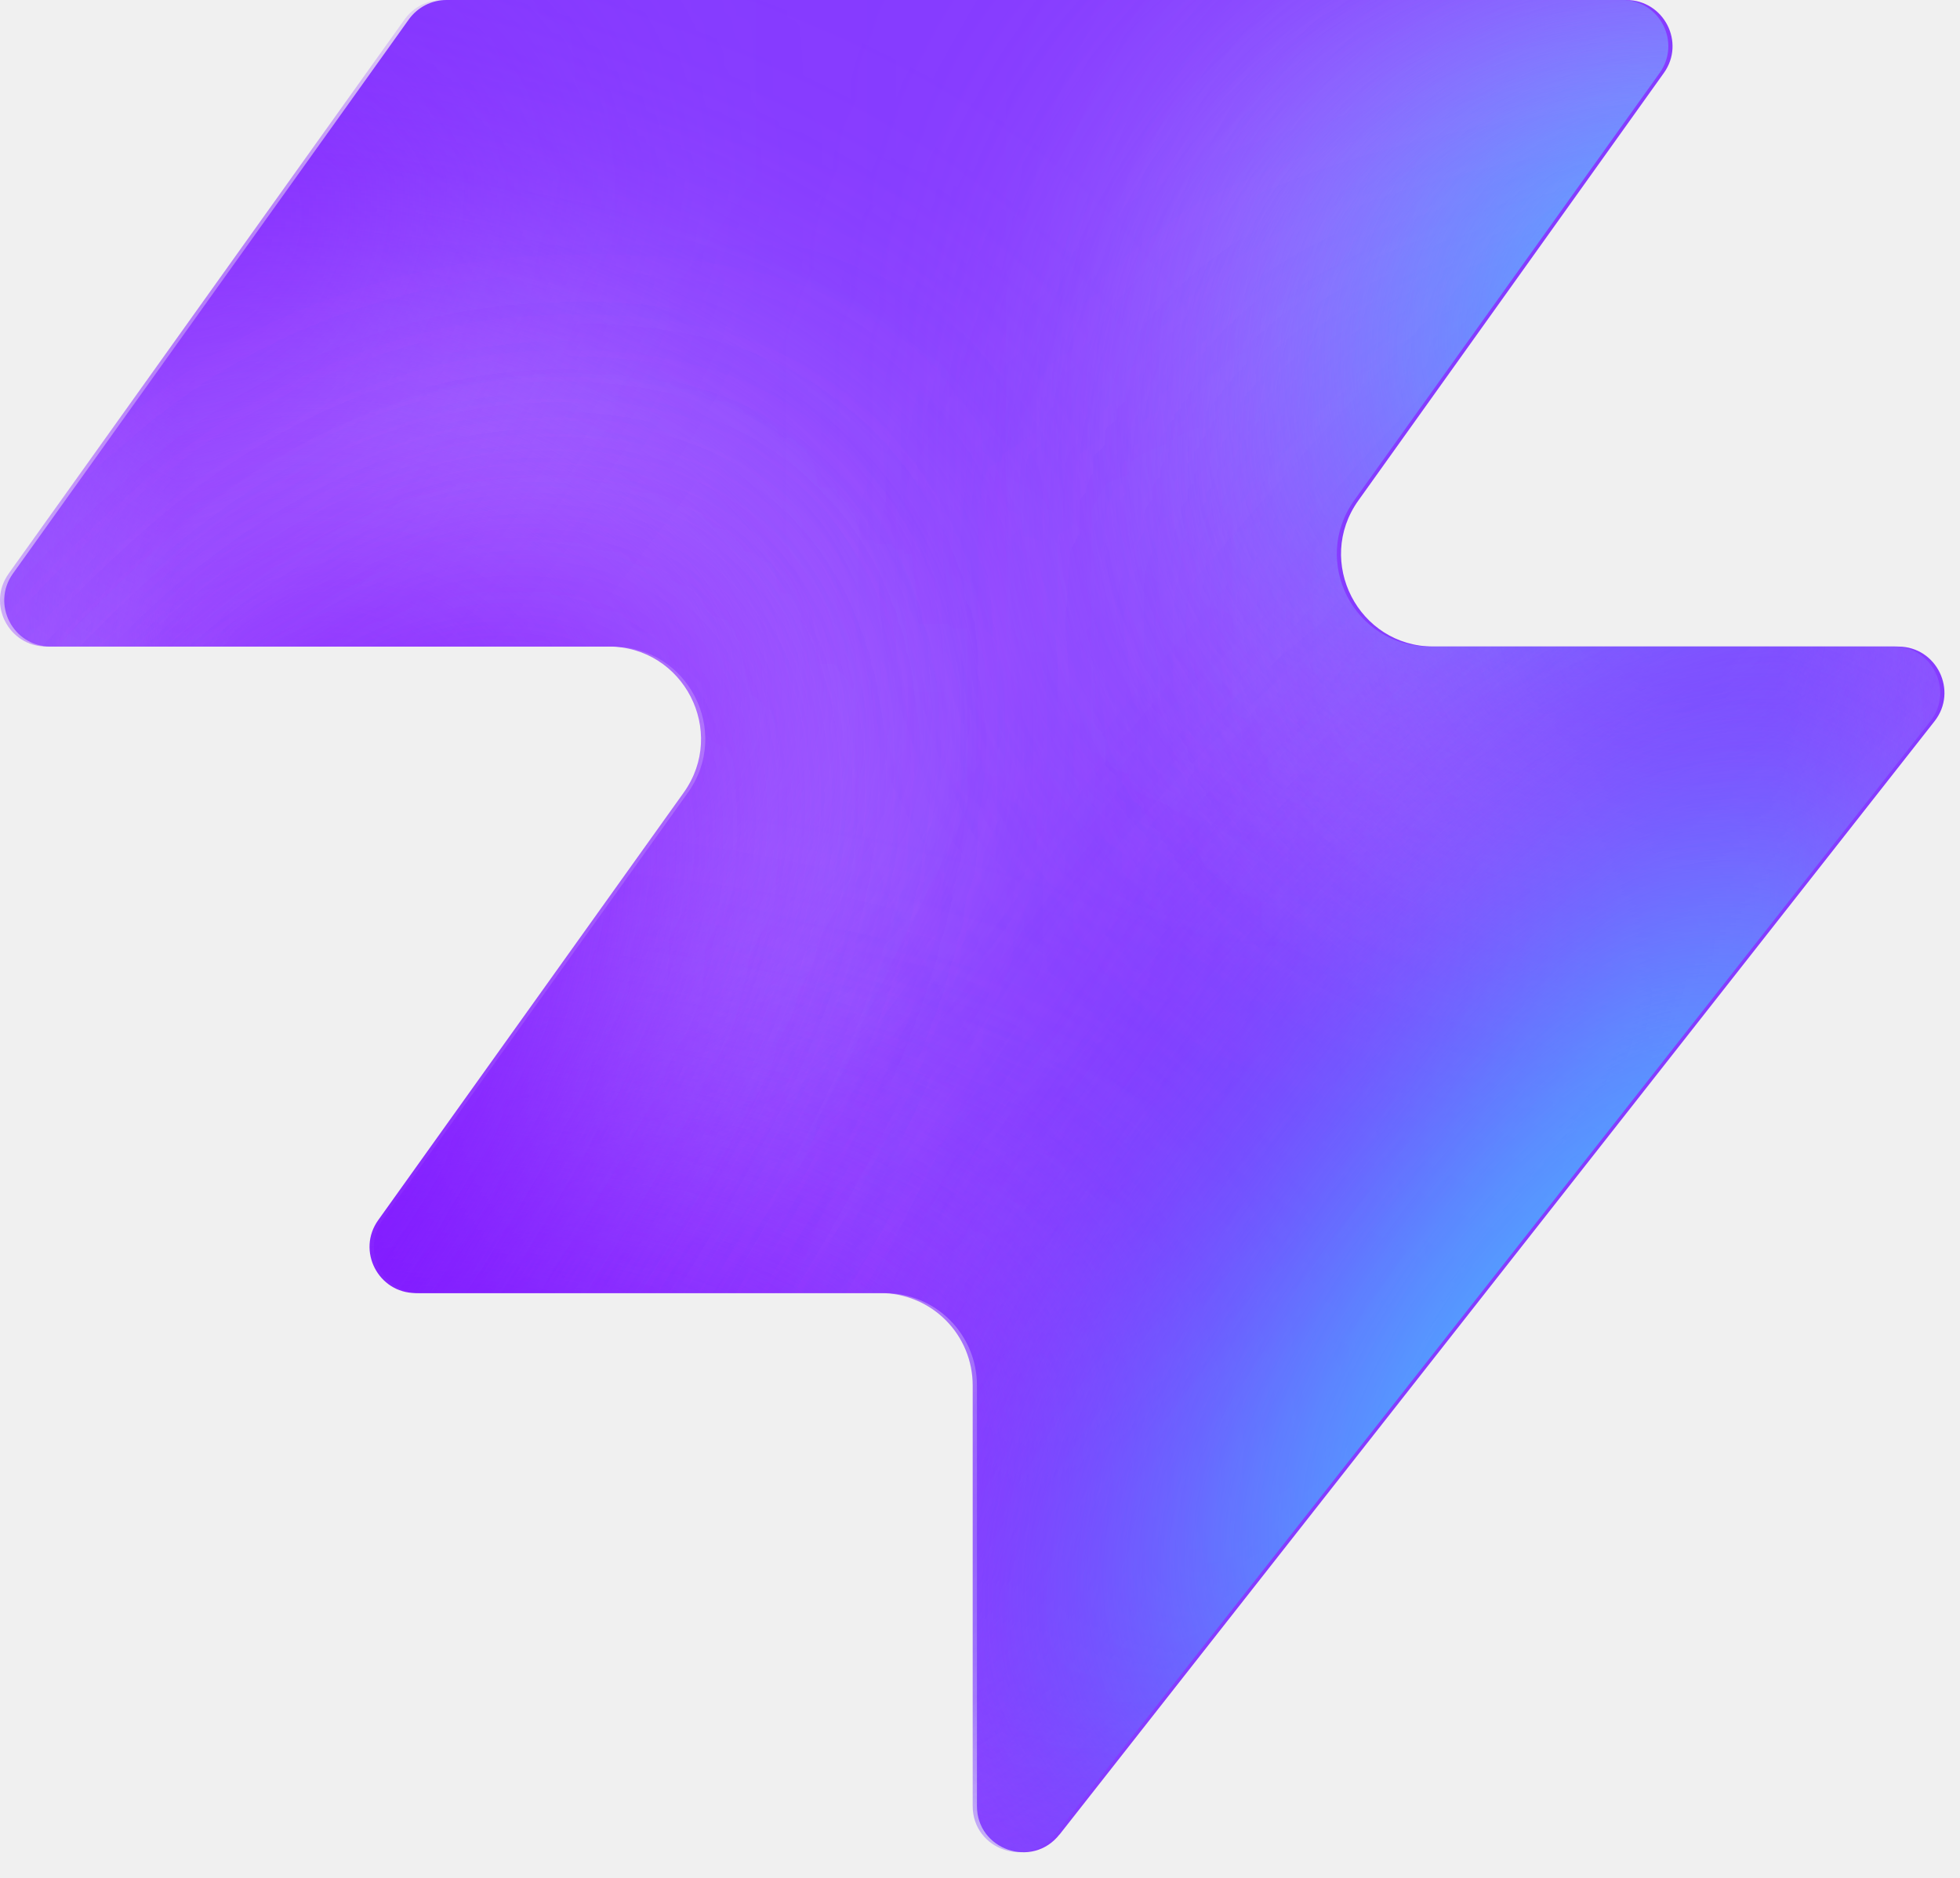
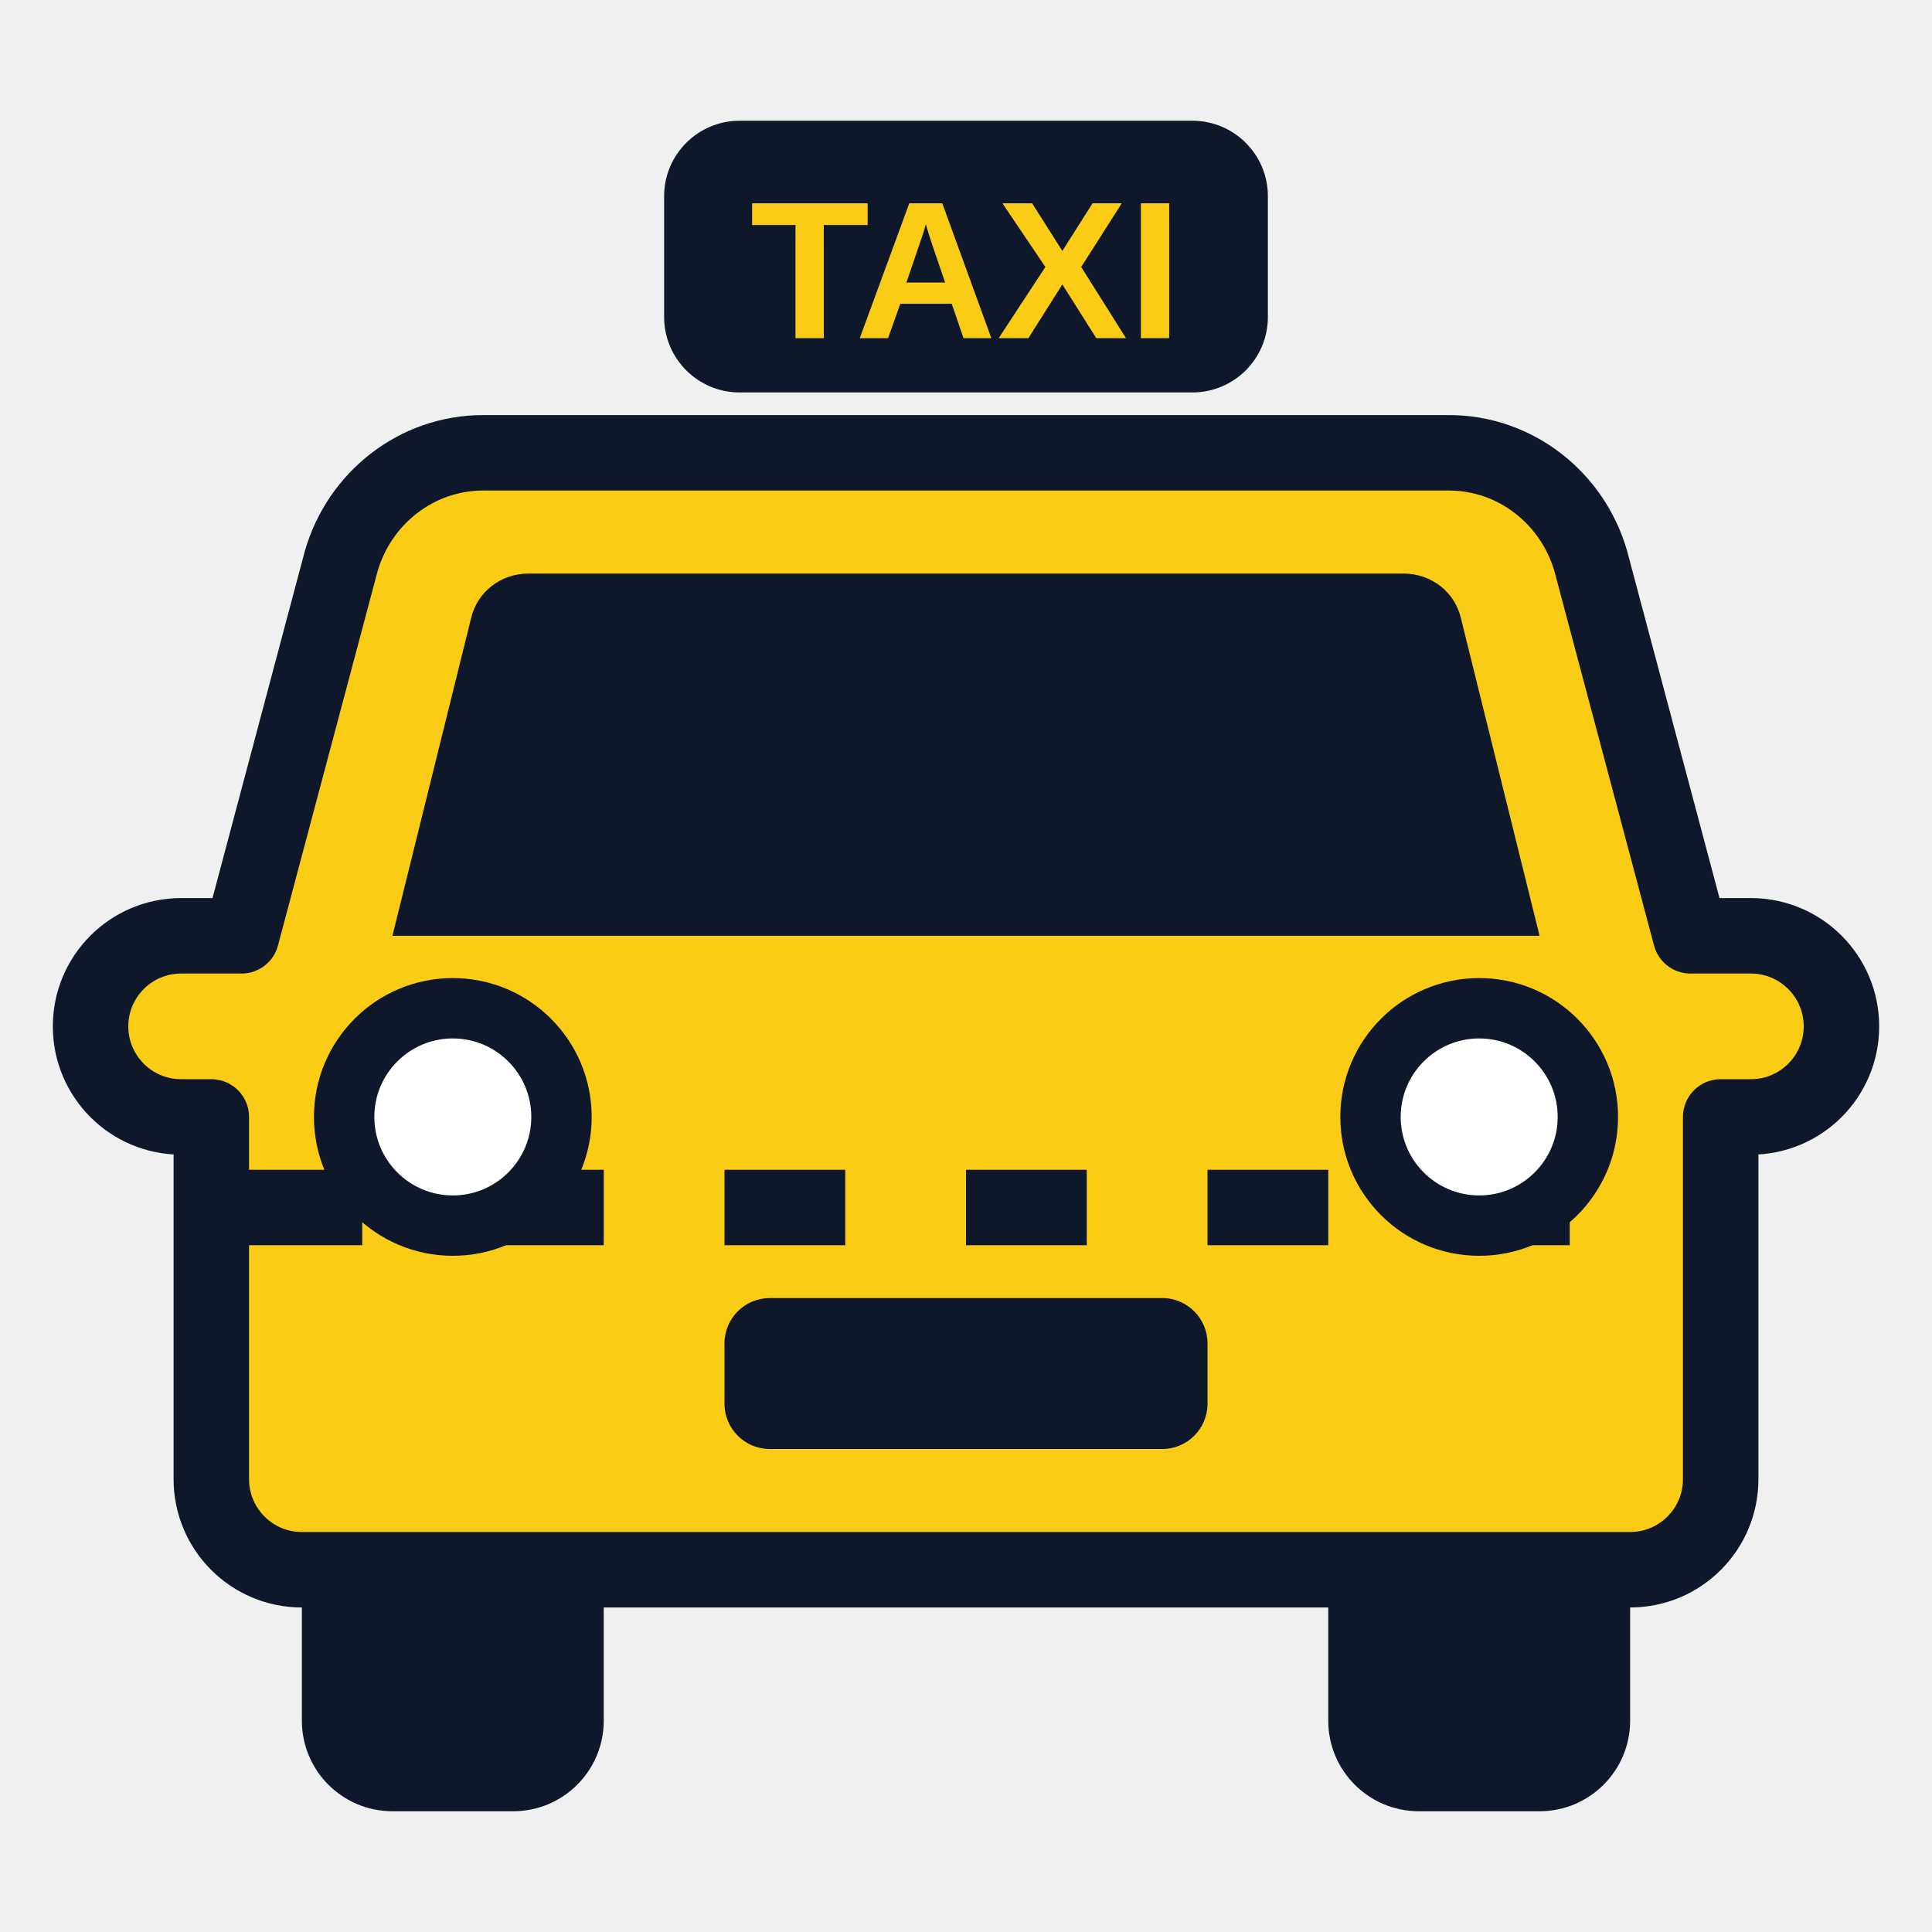
- <svg xmlns="http://www.w3.org/2000/svg" width="48" height="46" fill="none" viewBox="0 0 48 46">
-   <path fill="#863bff" d="M25.946 44.938c-.664.845-2.021.375-2.021-.698V33.937a2.26 2.26 0 0 0-2.262-2.262H10.287c-.92 0-1.456-1.04-.92-1.788l7.48-10.471c1.07-1.497 0-3.578-1.842-3.578H1.237c-.92 0-1.456-1.04-.92-1.788L10.013.474c.214-.297.556-.474.92-.474h28.894c.92 0 1.456 1.04.92 1.788l-7.48 10.471c-1.07 1.498 0 3.579 1.842 3.579h11.377c.943 0 1.473 1.088.89 1.83L25.947 44.94z" style="fill:#863bff;fill:color(display-p3 .525 .23 1);fill-opacity:1" />
-   <mask id="a" width="48" height="46" x="0" y="0" maskUnits="userSpaceOnUse" style="mask-type:alpha">
-     <path fill="#000" d="M25.842 44.938c-.664.844-2.021.375-2.021-.698V33.937a2.26 2.26 0 0 0-2.262-2.262H10.183c-.92 0-1.456-1.04-.92-1.788l7.48-10.471c1.07-1.498 0-3.579-1.842-3.579H1.133c-.92 0-1.456-1.04-.92-1.787L9.91.473c.214-.297.556-.474.92-.474h28.894c.92 0 1.456 1.04.92 1.788l-7.48 10.471c-1.07 1.498 0 3.578 1.842 3.578h11.377c.943 0 1.473 1.088.89 1.832L25.843 44.94z" style="fill:#000;fill-opacity:1" />
-   </mask>
-   <g mask="url(#a)">
-     <g filter="url(#b)">
-       <ellipse cx="5.508" cy="14.704" fill="#ede6ff" rx="5.508" ry="14.704" style="fill:#ede6ff;fill:color(display-p3 .927 .903 1);fill-opacity:1" transform="matrix(.00324 1 1 -.00324 -4.47 31.516)" />
-     </g>
-     <g filter="url(#c)">
-       <ellipse cx="10.399" cy="29.851" fill="#ede6ff" rx="10.399" ry="29.851" style="fill:#ede6ff;fill:color(display-p3 .927 .903 1);fill-opacity:1" transform="matrix(.00324 1 1 -.00324 -39.328 7.883)" />
-     </g>
-     <g filter="url(#d)">
-       <ellipse cx="5.508" cy="30.487" fill="#7e14ff" rx="5.508" ry="30.487" style="fill:#7e14ff;fill:color(display-p3 .492 .077 1);fill-opacity:1" transform="rotate(89.814 -25.913 -14.639)scale(1 -1)" />
-     </g>
-     <g filter="url(#e)">
-       <ellipse cx="5.508" cy="30.599" fill="#7e14ff" rx="5.508" ry="30.599" style="fill:#7e14ff;fill:color(display-p3 .492 .077 1);fill-opacity:1" transform="rotate(89.814 -32.644 -3.334)scale(1 -1)" />
-     </g>
-     <g filter="url(#f)">
-       <ellipse cx="5.508" cy="30.599" fill="#7e14ff" rx="5.508" ry="30.599" style="fill:#7e14ff;fill:color(display-p3 .492 .077 1);fill-opacity:1" transform="matrix(.00324 1 1 -.00324 -34.34 30.47)" />
-     </g>
-     <g filter="url(#g)">
-       <ellipse cx="14.072" cy="22.078" fill="#ede6ff" rx="14.072" ry="22.078" style="fill:#ede6ff;fill:color(display-p3 .927 .903 1);fill-opacity:1" transform="rotate(93.35 24.506 48.493)scale(-1 1)" />
-     </g>
-     <g filter="url(#h)">
-       <ellipse cx="3.47" cy="21.501" fill="#7e14ff" rx="3.47" ry="21.501" style="fill:#7e14ff;fill:color(display-p3 .492 .077 1);fill-opacity:1" transform="rotate(89.009 28.708 47.59)scale(-1 1)" />
-     </g>
-     <g filter="url(#i)">
-       <ellipse cx="3.47" cy="21.501" fill="#7e14ff" rx="3.47" ry="21.501" style="fill:#7e14ff;fill:color(display-p3 .492 .077 1);fill-opacity:1" transform="rotate(89.009 28.708 47.59)scale(-1 1)" />
-     </g>
-     <g filter="url(#j)">
-       <ellipse cx=".387" cy="8.972" fill="#7e14ff" rx="4.407" ry="29.108" style="fill:#7e14ff;fill:color(display-p3 .492 .077 1);fill-opacity:1" transform="rotate(39.51 .387 8.972)" />
-     </g>
-     <g filter="url(#k)">
-       <ellipse cx="47.523" cy="-6.092" fill="#7e14ff" rx="4.407" ry="29.108" style="fill:#7e14ff;fill:color(display-p3 .492 .077 1);fill-opacity:1" transform="rotate(37.892 47.523 -6.092)" />
-     </g>
-     <g filter="url(#l)">
-       <ellipse cx="41.412" cy="6.333" fill="#47bfff" rx="5.971" ry="9.665" style="fill:#47bfff;fill:color(display-p3 .28 .748 1);fill-opacity:1" transform="rotate(37.892 41.412 6.333)" />
-     </g>
-     <g filter="url(#m)">
-       <ellipse cx="-1.879" cy="38.332" fill="#7e14ff" rx="4.407" ry="29.108" style="fill:#7e14ff;fill:color(display-p3 .492 .077 1);fill-opacity:1" transform="rotate(37.892 -1.88 38.332)" />
-     </g>
-     <g filter="url(#n)">
-       <ellipse cx="-1.879" cy="38.332" fill="#7e14ff" rx="4.407" ry="29.108" style="fill:#7e14ff;fill:color(display-p3 .492 .077 1);fill-opacity:1" transform="rotate(37.892 -1.88 38.332)" />
-     </g>
-     <g filter="url(#o)">
-       <ellipse cx="35.651" cy="29.907" fill="#7e14ff" rx="4.407" ry="29.108" style="fill:#7e14ff;fill:color(display-p3 .492 .077 1);fill-opacity:1" transform="rotate(37.892 35.651 29.907)" />
-     </g>
-     <g filter="url(#p)">
-       <ellipse cx="38.418" cy="32.4" fill="#47bfff" rx="5.971" ry="15.297" style="fill:#47bfff;fill:color(display-p3 .28 .748 1);fill-opacity:1" transform="rotate(37.892 38.418 32.4)" />
-     </g>
-   </g>
-   <defs>
-     <filter id="b" width="60.045" height="41.654" x="-19.77" y="16.149" color-interpolation-filters="sRGB" filterUnits="userSpaceOnUse">
-       <feFlood flood-opacity="0" result="BackgroundImageFix" />
-       <feBlend in="SourceGraphic" in2="BackgroundImageFix" result="shape" />
-       <feGaussianBlur result="effect1_foregroundBlur_2002_17158" stdDeviation="7.659" />
-     </filter>
-     <filter id="c" width="90.34" height="51.437" x="-54.613" y="-7.533" color-interpolation-filters="sRGB" filterUnits="userSpaceOnUse">
-       <feFlood flood-opacity="0" result="BackgroundImageFix" />
-       <feBlend in="SourceGraphic" in2="BackgroundImageFix" result="shape" />
-       <feGaussianBlur result="effect1_foregroundBlur_2002_17158" stdDeviation="7.659" />
-     </filter>
-     <filter id="d" width="79.355" height="29.4" x="-49.64" y="2.03" color-interpolation-filters="sRGB" filterUnits="userSpaceOnUse">
-       <feFlood flood-opacity="0" result="BackgroundImageFix" />
-       <feBlend in="SourceGraphic" in2="BackgroundImageFix" result="shape" />
-       <feGaussianBlur result="effect1_foregroundBlur_2002_17158" stdDeviation="4.596" />
-     </filter>
-     <filter id="e" width="79.579" height="29.4" x="-45.045" y="20.029" color-interpolation-filters="sRGB" filterUnits="userSpaceOnUse">
-       <feFlood flood-opacity="0" result="BackgroundImageFix" />
-       <feBlend in="SourceGraphic" in2="BackgroundImageFix" result="shape" />
-       <feGaussianBlur result="effect1_foregroundBlur_2002_17158" stdDeviation="4.596" />
-     </filter>
-     <filter id="f" width="79.579" height="29.4" x="-43.513" y="21.178" color-interpolation-filters="sRGB" filterUnits="userSpaceOnUse">
-       <feFlood flood-opacity="0" result="BackgroundImageFix" />
-       <feBlend in="SourceGraphic" in2="BackgroundImageFix" result="shape" />
-       <feGaussianBlur result="effect1_foregroundBlur_2002_17158" stdDeviation="4.596" />
-     </filter>
-     <filter id="g" width="74.749" height="58.852" x="15.756" y="-17.901" color-interpolation-filters="sRGB" filterUnits="userSpaceOnUse">
-       <feFlood flood-opacity="0" result="BackgroundImageFix" />
-       <feBlend in="SourceGraphic" in2="BackgroundImageFix" result="shape" />
-       <feGaussianBlur result="effect1_foregroundBlur_2002_17158" stdDeviation="7.659" />
-     </filter>
-     <filter id="h" width="61.377" height="25.362" x="23.548" y="2.284" color-interpolation-filters="sRGB" filterUnits="userSpaceOnUse">
-       <feFlood flood-opacity="0" result="BackgroundImageFix" />
-       <feBlend in="SourceGraphic" in2="BackgroundImageFix" result="shape" />
-       <feGaussianBlur result="effect1_foregroundBlur_2002_17158" stdDeviation="4.596" />
-     </filter>
-     <filter id="i" width="61.377" height="25.362" x="23.548" y="2.284" color-interpolation-filters="sRGB" filterUnits="userSpaceOnUse">
-       <feFlood flood-opacity="0" result="BackgroundImageFix" />
-       <feBlend in="SourceGraphic" in2="BackgroundImageFix" result="shape" />
-       <feGaussianBlur result="effect1_foregroundBlur_2002_17158" stdDeviation="4.596" />
-     </filter>
-     <filter id="j" width="56.045" height="63.649" x="-27.636" y="-22.853" color-interpolation-filters="sRGB" filterUnits="userSpaceOnUse">
-       <feFlood flood-opacity="0" result="BackgroundImageFix" />
-       <feBlend in="SourceGraphic" in2="BackgroundImageFix" result="shape" />
-       <feGaussianBlur result="effect1_foregroundBlur_2002_17158" stdDeviation="4.596" />
-     </filter>
-     <filter id="k" width="54.814" height="64.646" x="20.116" y="-38.415" color-interpolation-filters="sRGB" filterUnits="userSpaceOnUse">
-       <feFlood flood-opacity="0" result="BackgroundImageFix" />
-       <feBlend in="SourceGraphic" in2="BackgroundImageFix" result="shape" />
-       <feGaussianBlur result="effect1_foregroundBlur_2002_17158" stdDeviation="4.596" />
-     </filter>
-     <filter id="l" width="33.541" height="35.313" x="24.641" y="-11.323" color-interpolation-filters="sRGB" filterUnits="userSpaceOnUse">
-       <feFlood flood-opacity="0" result="BackgroundImageFix" />
-       <feBlend in="SourceGraphic" in2="BackgroundImageFix" result="shape" />
-       <feGaussianBlur result="effect1_foregroundBlur_2002_17158" stdDeviation="4.596" />
-     </filter>
-     <filter id="m" width="54.814" height="64.646" x="-29.286" y="6.009" color-interpolation-filters="sRGB" filterUnits="userSpaceOnUse">
-       <feFlood flood-opacity="0" result="BackgroundImageFix" />
-       <feBlend in="SourceGraphic" in2="BackgroundImageFix" result="shape" />
-       <feGaussianBlur result="effect1_foregroundBlur_2002_17158" stdDeviation="4.596" />
-     </filter>
-     <filter id="n" width="54.814" height="64.646" x="-29.286" y="6.009" color-interpolation-filters="sRGB" filterUnits="userSpaceOnUse">
-       <feFlood flood-opacity="0" result="BackgroundImageFix" />
-       <feBlend in="SourceGraphic" in2="BackgroundImageFix" result="shape" />
-       <feGaussianBlur result="effect1_foregroundBlur_2002_17158" stdDeviation="4.596" />
-     </filter>
-     <filter id="o" width="54.814" height="64.646" x="8.244" y="-2.416" color-interpolation-filters="sRGB" filterUnits="userSpaceOnUse">
-       <feFlood flood-opacity="0" result="BackgroundImageFix" />
-       <feBlend in="SourceGraphic" in2="BackgroundImageFix" result="shape" />
-       <feGaussianBlur result="effect1_foregroundBlur_2002_17158" stdDeviation="4.596" />
-     </filter>
-     <filter id="p" width="39.409" height="43.623" x="18.713" y="10.588" color-interpolation-filters="sRGB" filterUnits="userSpaceOnUse">
-       <feFlood flood-opacity="0" result="BackgroundImageFix" />
-       <feBlend in="SourceGraphic" in2="BackgroundImageFix" result="shape" />
-       <feGaussianBlur result="effect1_foregroundBlur_2002_17158" stdDeviation="4.596" />
-     </filter>
-   </defs>
+ <svg xmlns="http://www.w3.org/2000/svg" viewBox="0 0 64 64" role="img" aria-label="TaxiQ">
+   <rect x="22" y="4" width="20" height="9" rx="2.5" fill="#0f172a" />
+   <text x="32" y="11.2" text-anchor="middle" font-family="Arial, Helvetica, sans-serif" font-size="6.5" font-weight="700" fill="#facc15">TAXI</text>
+   <rect x="10" y="48" width="10" height="12" rx="3" fill="#0f172a" />
+   <rect x="44" y="48" width="10" height="12" rx="3" fill="#0f172a" />
+   <path d="M16 15h32c2.2 0 4.1 1.5 4.7 3.6L56 31h2a3 3 0 0 1 0 6h-1v12a3 3 0 0 1-3 3H10a3 3 0 0 1-3-3V37H6a3 3 0 0 1 0-6h2l3.3-12.4c.6-2.1 2.5-3.6 4.7-3.6z" fill="#facc15" stroke="#0f172a" stroke-width="2.5" stroke-linejoin="round" />
+   <path d="M17.5 19h29c.9 0 1.7.6 1.9 1.5L51 31H13l2.6-10.5c.2-.9 1-1.5 1.9-1.5z" fill="#0f172a" />
+   <path d="M8 40h48" stroke="#0f172a" stroke-width="2.5" stroke-dasharray="4 4" />
+   <circle cx="15" cy="37" r="3.6" fill="#fff" stroke="#0f172a" stroke-width="2" />
+   <circle cx="49" cy="37" r="3.6" fill="#fff" stroke="#0f172a" stroke-width="2" />
+   <rect x="24" y="43" width="16" height="5" rx="1.5" fill="#0f172a" />
</svg>
